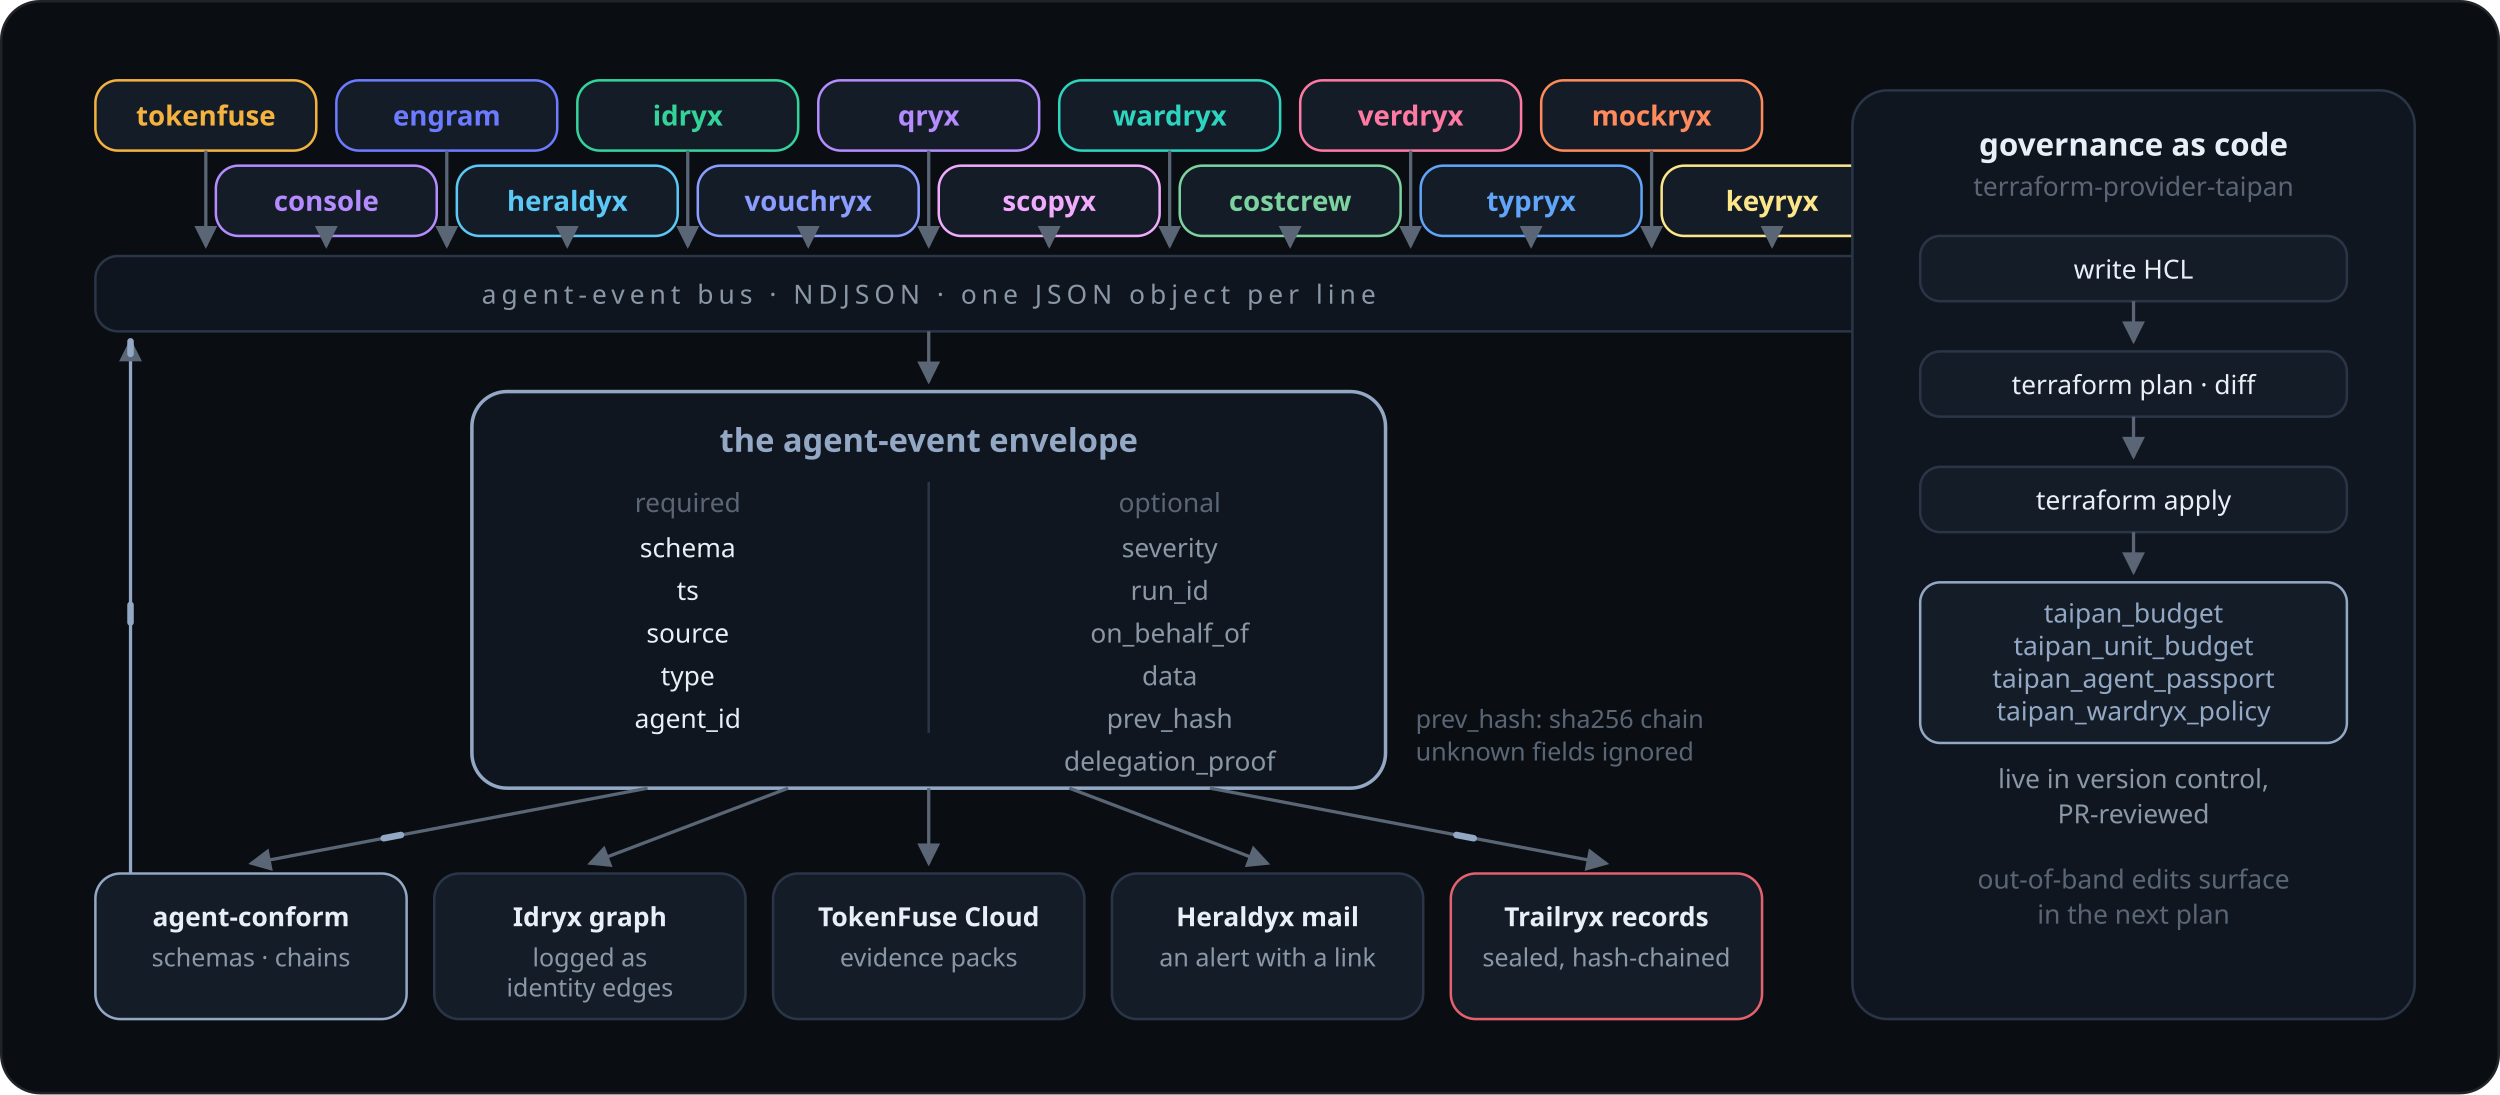
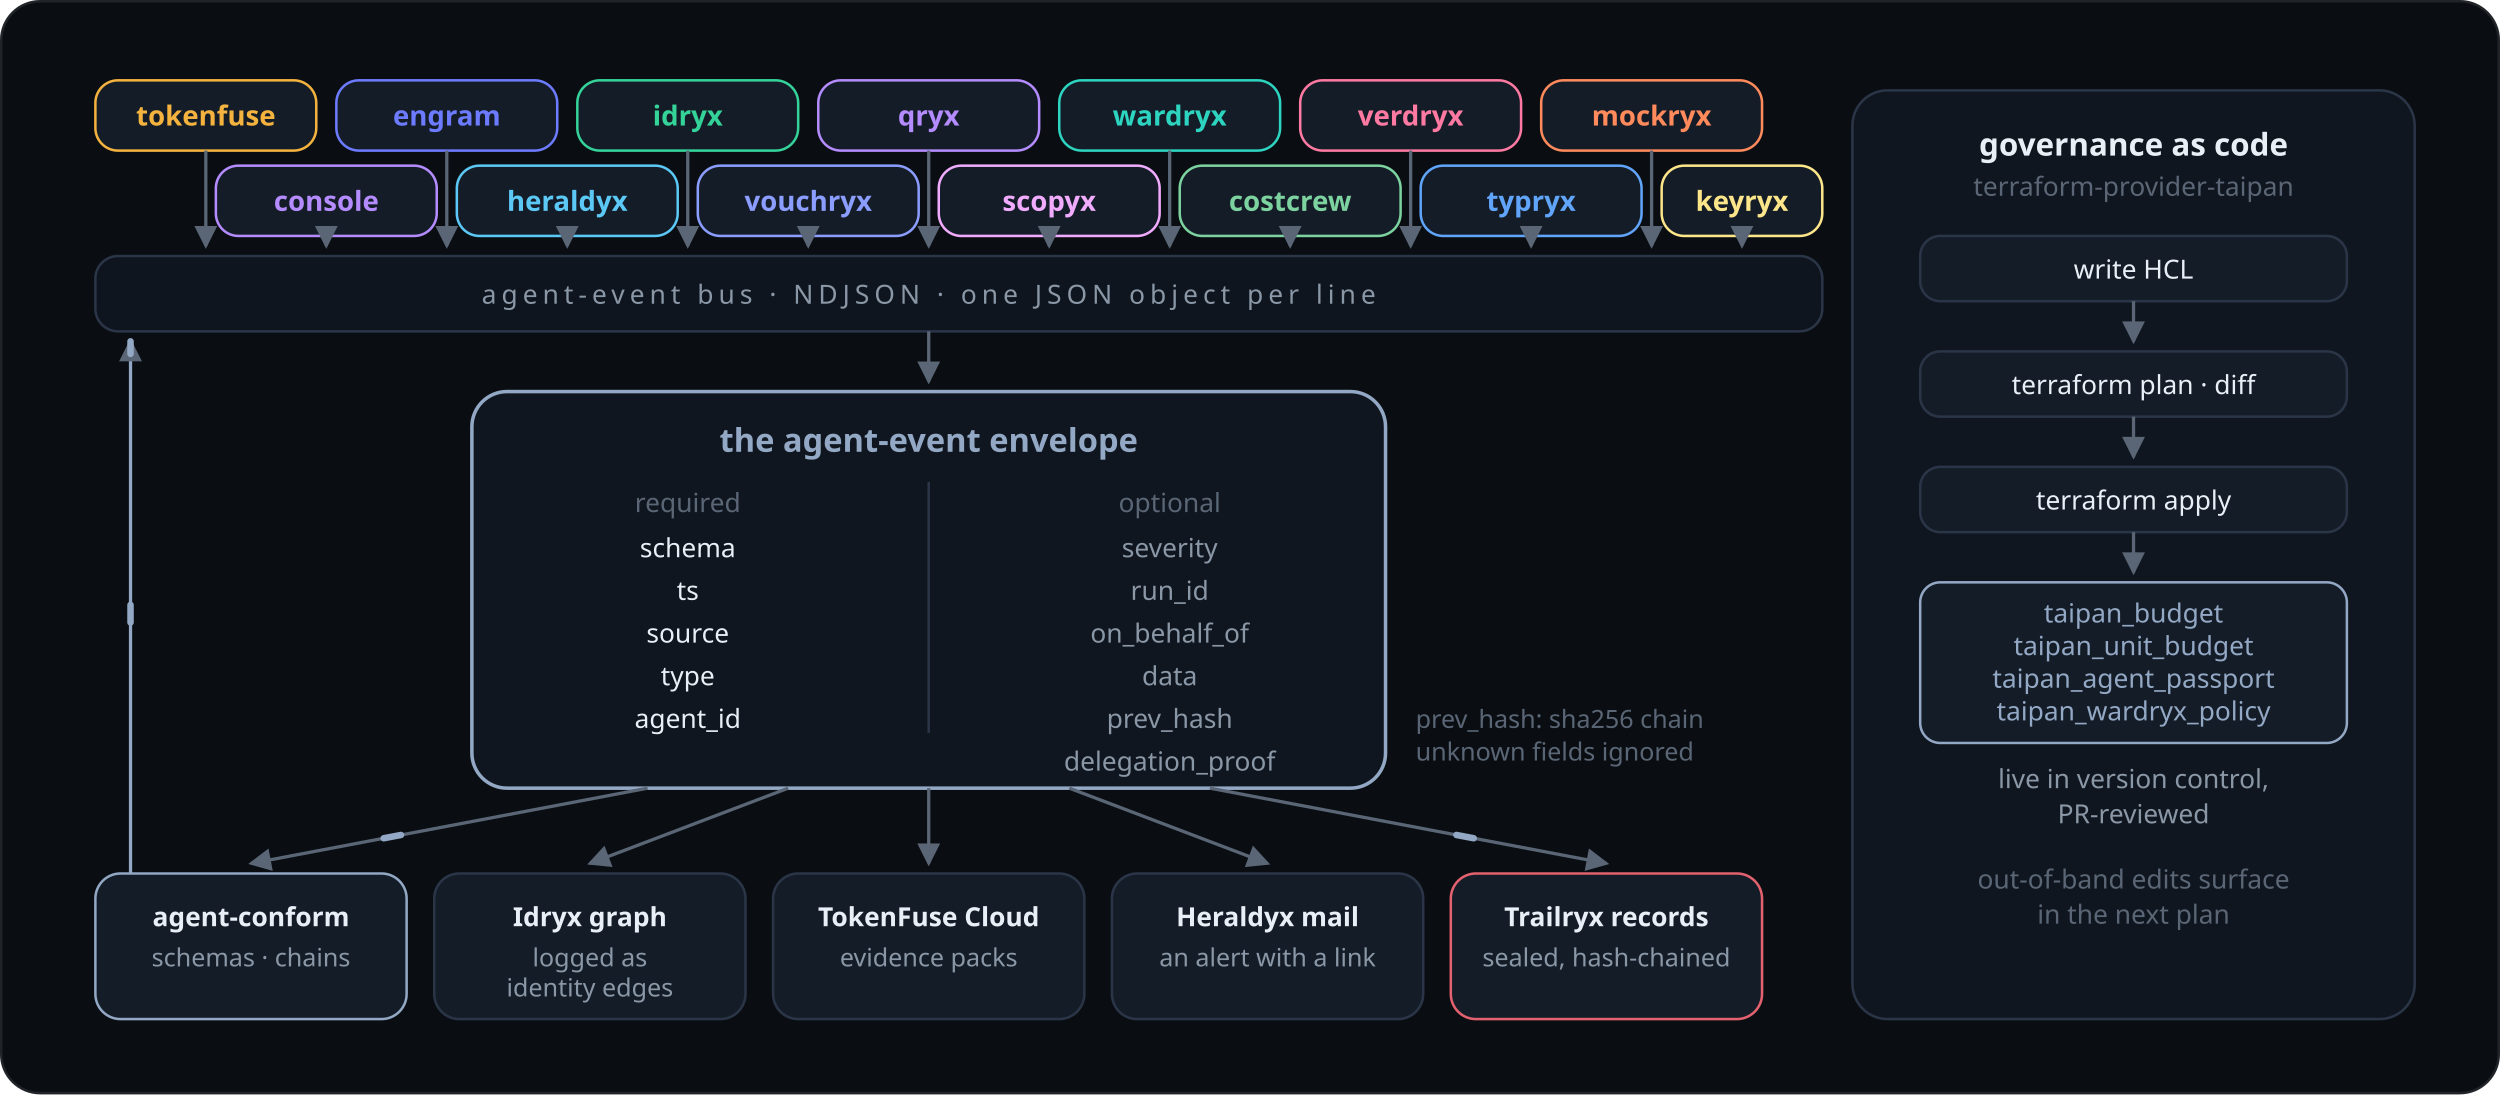
<svg xmlns="http://www.w3.org/2000/svg" viewBox="-18 -18 996 436" width="996" height="436" role="img" aria-label="Platform: fifteen registered sources write one envelope onto one NDJSON bus, and five consumers read it back">
  <rect x="-18" y="-18" width="996" height="436" rx="16" fill="#0A0E13" />
  <rect x="-17.5" y="-17.5" width="995" height="435" rx="15.5" fill="none" stroke="rgba(255,255,255,.09)" />
  <defs>
    <marker id="ap" viewBox="0 0 8 8" refX="7" refY="4" markerWidth="7" markerHeight="7" orient="auto">
      <path d="M0 0 L8 4 L0 8 z" fill="#5A6675" />
    </marker>
  </defs>
  <g font-family="ui-monospace,Menlo" text-anchor="middle">
    <g font-size="11" font-weight="700">
      <rect x="20" y="14" width="88" height="28" rx="9" fill="#141C27" stroke="#F4B23E" />
      <text x="64" y="32" fill="#F4B23E">tokenfuse</text>
      <rect x="116" y="14" width="88" height="28" rx="9" fill="#141C27" stroke="#6C7BFF" />
      <text x="160" y="32" fill="#6C7BFF">engram</text>
      <rect x="212" y="14" width="88" height="28" rx="9" fill="#141C27" stroke="#34D399" />
      <text x="256" y="32" fill="#34D399">idryx</text>
      <rect x="308" y="14" width="88" height="28" rx="9" fill="#141C27" stroke="#B48CFF" />
      <text x="352" y="32" fill="#B48CFF">qryx</text>
      <rect x="404" y="14" width="88" height="28" rx="9" fill="#141C27" stroke="#2DD4BF" />
      <text x="448" y="32" fill="#2DD4BF">wardryx</text>
      <rect x="500" y="14" width="88" height="28" rx="9" fill="#141C27" stroke="#FF7AA2" />
      <text x="544" y="32" fill="#FF7AA2">verdryx</text>
      <rect x="596" y="14" width="88" height="28" rx="9" fill="#141C27" stroke="#FF8A5B" />
      <text x="640" y="32" fill="#FF8A5B">mockryx</text>
      <rect x="68" y="48" width="88" height="28" rx="9" fill="#141C27" stroke="#B48CFF" />
      <text x="112" y="66" fill="#B48CFF">console</text>
      <rect x="164" y="48" width="88" height="28" rx="9" fill="#141C27" stroke="#5BC8F5" />
      <text x="208" y="66" fill="#5BC8F5">heraldyx</text>
      <rect x="260" y="48" width="88" height="28" rx="9" fill="#141C27" stroke="#8B9DFF" />
      <text x="304" y="66" fill="#8B9DFF">vouchryx</text>
      <rect x="356" y="48" width="88" height="28" rx="9" fill="#141C27" stroke="#F0ABFC" />
      <text x="400" y="66" fill="#F0ABFC">scopyx</text>
      <rect x="452" y="48" width="88" height="28" rx="9" fill="#141C27" stroke="#7DD3A0" />
      <text x="496" y="66" fill="#7DD3A0">costcrew</text>
      <rect x="548" y="48" width="88" height="28" rx="9" fill="#141C27" stroke="#60A5FA" />
      <text x="592" y="66" fill="#60A5FA">typryx</text>
-       <rect x="644" y="48" width="88" height="28" rx="9" fill="#141C27" stroke="#FDE68A" />
-       <text x="688" y="66" fill="#FDE68A">keyryx</text>
-     </g>
-     <rect x="20" y="84" width="712" height="30" rx="9" fill="#0F151E" stroke="#2a3547" />
+       <rect x="644" y="48" width="64" height="28" rx="9" fill="#141C27" stroke="#FDE68A" />
+       <text x="676" y="66" fill="#FDE68A">keyryx</text>
+     </g>
+     <rect x="20" y="84" width="688" height="30" rx="9" fill="#0F151E" stroke="#2a3547" />
    <text x="352" y="103" fill="#8A97A6" font-size="10.5" letter-spacing="2">agent-event bus · NDJSON · one JSON object per line</text>
    <rect x="170" y="138" width="364" height="158" rx="14" fill="#10161F" stroke="#93A8C4" stroke-width="1.4">
      <animate attributeName="stroke-opacity" values="1;.45;1" dur="3.4s" repeatCount="indefinite" />
    </rect>
    <text x="352" y="162" fill="#93A8C4" font-size="13" font-weight="700">the agent-event envelope</text>
    <line x1="352" y1="174" x2="352" y2="274" stroke="#2a3547" />
    <text x="256" y="186" fill="#5A6675" font-size="10.5">required</text>
    <text x="448" y="186" fill="#5A6675" font-size="10.5">optional</text>
    <g font-size="10.5" fill="#E9EFF6">
      <text x="256" y="204">schema</text>
      <text x="256" y="221">ts</text>
      <text x="256" y="238">source</text>
      <text x="256" y="255">type</text>
      <text x="256" y="272">agent_id</text>
    </g>
    <g font-size="10.5" fill="#8A97A6">
      <text x="448" y="204">severity</text>
      <text x="448" y="221">run_id</text>
      <text x="448" y="238">on_behalf_of</text>
      <text x="448" y="255">data</text>
      <text x="448" y="272">prev_hash</text>
      <text x="448" y="289">delegation_proof</text>
    </g>
    <g fill="#5A6675" font-size="10" text-anchor="start">
      <text x="546" y="272">prev_hash: sha256 chain</text>
      <text x="546" y="285">unknown fields ignored</text>
    </g>
    <g font-size="10.5" font-weight="700">
      <rect x="20" y="330" width="124" height="58" rx="10" fill="#141C27" stroke="#93A8C4" />
      <text x="82" y="351" fill="#E9EFF6">agent-conform</text>
      <rect x="155" y="330" width="124" height="58" rx="10" fill="#141C27" stroke="#2a3547" />
      <text x="217" y="351" fill="#E9EFF6">Idryx graph</text>
      <rect x="290" y="330" width="124" height="58" rx="10" fill="#141C27" stroke="#2a3547" />
      <text x="352" y="351" fill="#E9EFF6">TokenFuse Cloud</text>
      <rect x="425" y="330" width="124" height="58" rx="10" fill="#141C27" stroke="#2a3547" />
      <text x="487" y="351" fill="#E9EFF6">Heraldyx mail</text>
      <rect x="560" y="330" width="124" height="58" rx="10" fill="#141C27" stroke="#E4626F" />
      <text x="622" y="351" fill="#E9EFF6">Trailryx records</text>
    </g>
    <g font-size="10" fill="#8A97A6">
      <text x="82" y="367">schemas · chains</text>
      <text x="217" y="367">logged as</text>
      <text x="217" y="379">identity edges</text>
      <text x="352" y="367">evidence packs</text>
      <text x="487" y="367">an alert with a link</text>
      <text x="622" y="367">sealed, hash-chained</text>
    </g>
    <rect x="720" y="18" width="224" height="370" rx="14" fill="#10161F" stroke="#2a3547" />
    <text x="832" y="44" fill="#E9EFF6" font-size="12.5" font-weight="700">governance as code</text>
    <text x="832" y="60" fill="#5A6675" font-size="10.5">terraform-provider-taipan</text>
    <g font-size="10.5">
      <rect x="747" y="76" width="170" height="26" rx="8" fill="#141C27" stroke="#2a3547" />
      <text x="832" y="93" fill="#E9EFF6">write HCL</text>
      <rect x="747" y="122" width="170" height="26" rx="8" fill="#141C27" stroke="#2a3547" />
      <text x="832" y="139" fill="#E9EFF6">terraform plan · diff</text>
      <rect x="747" y="168" width="170" height="26" rx="8" fill="#141C27" stroke="#2a3547" />
      <text x="832" y="185" fill="#E9EFF6">terraform apply</text>
    </g>
    <rect x="747" y="214" width="170" height="64" rx="8" fill="#141C27" stroke="#93A8C4" />
    <g font-size="10.5" fill="#93A8C4">
      <text x="832" y="230">taipan_budget</text>
      <text x="832" y="243">taipan_unit_budget</text>
      <text x="832" y="256">taipan_agent_passport</text>
      <text x="832" y="269">taipan_wardryx_policy</text>
    </g>
    <text x="832" y="296" fill="#8A97A6" font-size="10.5">live in version control,</text>
    <text x="832" y="310" fill="#8A97A6" font-size="10.5">PR-reviewed</text>
    <text x="832" y="336" fill="#5A6675" font-size="10.5">out-of-band edits surface</text>
    <text x="832" y="350" fill="#5A6675" font-size="10.5">in the next plan</text>
  </g>
  <g stroke="#5A6675" stroke-width="1.3" class="flow">
    <line x1="64" y1="42" x2="64" y2="80" marker-end="url(#ap)" />
    <line x1="160" y1="42" x2="160" y2="80" marker-end="url(#ap)" />
    <line x1="256" y1="42" x2="256" y2="80" marker-end="url(#ap)" />
    <line x1="352" y1="42" x2="352" y2="80" marker-end="url(#ap)" />
    <line x1="448" y1="42" x2="448" y2="80" marker-end="url(#ap)" />
    <line x1="544" y1="42" x2="544" y2="80" marker-end="url(#ap)" />
    <line x1="640" y1="42" x2="640" y2="80" marker-end="url(#ap)" />
    <line x1="112" y1="76" x2="112" y2="80" marker-end="url(#ap)" />
    <line x1="208" y1="76" x2="208" y2="80" marker-end="url(#ap)" />
    <line x1="304" y1="76" x2="304" y2="80" marker-end="url(#ap)" />
    <line x1="400" y1="76" x2="400" y2="80" marker-end="url(#ap)" />
    <line x1="496" y1="76" x2="496" y2="80" marker-end="url(#ap)" />
    <line x1="592" y1="76" x2="592" y2="80" marker-end="url(#ap)" />
-     <line x1="688" y1="76" x2="688" y2="80" marker-end="url(#ap)" />
+     <line x1="676" y1="76" x2="676" y2="80" stroke-dasharray="3 3" marker-end="url(#ap)" />
    <line x1="34" y1="330" x2="34" y2="118" stroke="#93A8C4" marker-end="url(#ap)" />
    <line x1="352" y1="114" x2="352" y2="134" marker-end="url(#ap)" />
    <line x1="240" y1="296" x2="82" y2="326" marker-end="url(#ap)" />
    <line x1="296" y1="296" x2="217" y2="326" marker-end="url(#ap)" />
    <line x1="352" y1="296" x2="352" y2="326" marker-end="url(#ap)" />
    <line x1="408" y1="296" x2="487" y2="326" marker-end="url(#ap)" />
    <line x1="464" y1="296" x2="622" y2="326" marker-end="url(#ap)" />
    <line x1="832" y1="102" x2="832" y2="118" marker-end="url(#ap)" />
    <line x1="832" y1="148" x2="832" y2="164" marker-end="url(#ap)" />
    <line x1="832" y1="194" x2="832" y2="210" marker-end="url(#ap)" />
  </g>
  <g fill="none">
    <line x1="64" y1="42" x2="64" y2="80" pathLength="100" stroke="#93A8C4" stroke-width="2.6" stroke-linecap="round" stroke-dasharray="7 100" stroke-dashoffset="7">
      <animate attributeName="stroke-dashoffset" from="7" to="-100" dur="2.4s" begin="-0.00s" repeatCount="indefinite" />
    </line>
    <line x1="160" y1="42" x2="160" y2="80" pathLength="100" stroke="#93A8C4" stroke-width="2.6" stroke-linecap="round" stroke-dasharray="7 100" stroke-dashoffset="7">
      <animate attributeName="stroke-dashoffset" from="7" to="-100" dur="2.4s" begin="-0.37s" repeatCount="indefinite" />
    </line>
    <line x1="256" y1="42" x2="256" y2="80" pathLength="100" stroke="#93A8C4" stroke-width="2.6" stroke-linecap="round" stroke-dasharray="7 100" stroke-dashoffset="7">
      <animate attributeName="stroke-dashoffset" from="7" to="-100" dur="2.4s" begin="-0.74s" repeatCount="indefinite" />
    </line>
    <line x1="352" y1="42" x2="352" y2="80" pathLength="100" stroke="#93A8C4" stroke-width="2.6" stroke-linecap="round" stroke-dasharray="7 100" stroke-dashoffset="7">
      <animate attributeName="stroke-dashoffset" from="7" to="-100" dur="2.4s" begin="-1.11s" repeatCount="indefinite" />
    </line>
    <line x1="448" y1="42" x2="448" y2="80" pathLength="100" stroke="#93A8C4" stroke-width="2.6" stroke-linecap="round" stroke-dasharray="7 100" stroke-dashoffset="7">
      <animate attributeName="stroke-dashoffset" from="7" to="-100" dur="2.4s" begin="-1.48s" repeatCount="indefinite" />
    </line>
    <line x1="544" y1="42" x2="544" y2="80" pathLength="100" stroke="#93A8C4" stroke-width="2.6" stroke-linecap="round" stroke-dasharray="7 100" stroke-dashoffset="7">
      <animate attributeName="stroke-dashoffset" from="7" to="-100" dur="2.4s" begin="-1.85s" repeatCount="indefinite" />
    </line>
    <line x1="640" y1="42" x2="640" y2="80" pathLength="100" stroke="#93A8C4" stroke-width="2.6" stroke-linecap="round" stroke-dasharray="7 100" stroke-dashoffset="7">
      <animate attributeName="stroke-dashoffset" from="7" to="-100" dur="2.4s" begin="-2.22s" repeatCount="indefinite" />
    </line>
    <line x1="112" y1="76" x2="112" y2="80" pathLength="100" stroke="#93A8C4" stroke-width="2.6" stroke-linecap="round" stroke-dasharray="7 100" stroke-dashoffset="7">
      <animate attributeName="stroke-dashoffset" from="7" to="-100" dur="2.4s" begin="-2.59s" repeatCount="indefinite" />
    </line>
    <line x1="208" y1="76" x2="208" y2="80" pathLength="100" stroke="#93A8C4" stroke-width="2.6" stroke-linecap="round" stroke-dasharray="7 100" stroke-dashoffset="7">
      <animate attributeName="stroke-dashoffset" from="7" to="-100" dur="2.4s" begin="-2.96s" repeatCount="indefinite" />
    </line>
    <line x1="304" y1="76" x2="304" y2="80" pathLength="100" stroke="#93A8C4" stroke-width="2.6" stroke-linecap="round" stroke-dasharray="7 100" stroke-dashoffset="7">
      <animate attributeName="stroke-dashoffset" from="7" to="-100" dur="2.4s" begin="-3.33s" repeatCount="indefinite" />
    </line>
    <line x1="400" y1="76" x2="400" y2="80" pathLength="100" stroke="#93A8C4" stroke-width="2.6" stroke-linecap="round" stroke-dasharray="7 100" stroke-dashoffset="7">
      <animate attributeName="stroke-dashoffset" from="7" to="-100" dur="2.4s" begin="-3.70s" repeatCount="indefinite" />
    </line>
    <line x1="496" y1="76" x2="496" y2="80" pathLength="100" stroke="#93A8C4" stroke-width="2.6" stroke-linecap="round" stroke-dasharray="7 100" stroke-dashoffset="7">
      <animate attributeName="stroke-dashoffset" from="7" to="-100" dur="2.4s" begin="-4.07s" repeatCount="indefinite" />
    </line>
    <line x1="592" y1="76" x2="592" y2="80" pathLength="100" stroke="#93A8C4" stroke-width="2.6" stroke-linecap="round" stroke-dasharray="7 100" stroke-dashoffset="7">
      <animate attributeName="stroke-dashoffset" from="7" to="-100" dur="2.4s" begin="-4.44s" repeatCount="indefinite" />
    </line>
-     <line x1="688" y1="76" x2="688" y2="80" pathLength="100" stroke="#93A8C4" stroke-width="2.6" stroke-linecap="round" stroke-dasharray="7 100" stroke-dashoffset="7">
+     <line x1="676" y1="76" x2="676" y2="80" pathLength="100" stroke="#93A8C4" stroke-width="2.6" stroke-linecap="round" stroke-dasharray="7 100" stroke-dashoffset="7">
      <animate attributeName="stroke-dashoffset" from="7" to="-100" dur="2.4s" begin="-4.81s" repeatCount="indefinite" />
    </line>
    <line x1="34" y1="330" x2="34" y2="118" pathLength="100" stroke="#93A8C4" stroke-width="2.6" stroke-linecap="round" stroke-dasharray="7 100" stroke-dashoffset="7">
      <animate attributeName="stroke-dashoffset" from="7" to="-100" dur="2.4s" begin="-5.18s" repeatCount="indefinite" />
    </line>
    <line x1="352" y1="114" x2="352" y2="134" pathLength="100" stroke="#93A8C4" stroke-width="2.6" stroke-linecap="round" stroke-dasharray="7 100" stroke-dashoffset="7">
      <animate attributeName="stroke-dashoffset" from="7" to="-100" dur="2.4s" begin="-5.55s" repeatCount="indefinite" />
    </line>
    <line x1="240" y1="296" x2="82" y2="326" pathLength="100" stroke="#93A8C4" stroke-width="2.6" stroke-linecap="round" stroke-dasharray="7 100" stroke-dashoffset="7">
      <animate attributeName="stroke-dashoffset" from="7" to="-100" dur="2.4s" begin="-5.92s" repeatCount="indefinite" />
    </line>
    <line x1="296" y1="296" x2="217" y2="326" pathLength="100" stroke="#93A8C4" stroke-width="2.6" stroke-linecap="round" stroke-dasharray="7 100" stroke-dashoffset="7">
      <animate attributeName="stroke-dashoffset" from="7" to="-100" dur="2.4s" begin="-6.29s" repeatCount="indefinite" />
    </line>
    <line x1="352" y1="296" x2="352" y2="326" pathLength="100" stroke="#93A8C4" stroke-width="2.6" stroke-linecap="round" stroke-dasharray="7 100" stroke-dashoffset="7">
      <animate attributeName="stroke-dashoffset" from="7" to="-100" dur="2.4s" begin="-6.66s" repeatCount="indefinite" />
    </line>
    <line x1="408" y1="296" x2="487" y2="326" pathLength="100" stroke="#93A8C4" stroke-width="2.6" stroke-linecap="round" stroke-dasharray="7 100" stroke-dashoffset="7">
      <animate attributeName="stroke-dashoffset" from="7" to="-100" dur="2.4s" begin="-7.03s" repeatCount="indefinite" />
    </line>
    <line x1="464" y1="296" x2="622" y2="326" pathLength="100" stroke="#93A8C4" stroke-width="2.6" stroke-linecap="round" stroke-dasharray="7 100" stroke-dashoffset="7">
      <animate attributeName="stroke-dashoffset" from="7" to="-100" dur="2.4s" begin="-7.40s" repeatCount="indefinite" />
    </line>
    <line x1="832" y1="102" x2="832" y2="118" pathLength="100" stroke="#93A8C4" stroke-width="2.6" stroke-linecap="round" stroke-dasharray="7 100" stroke-dashoffset="7">
      <animate attributeName="stroke-dashoffset" from="7" to="-100" dur="2.4s" begin="-7.77s" repeatCount="indefinite" />
    </line>
    <line x1="832" y1="148" x2="832" y2="164" pathLength="100" stroke="#93A8C4" stroke-width="2.6" stroke-linecap="round" stroke-dasharray="7 100" stroke-dashoffset="7">
      <animate attributeName="stroke-dashoffset" from="7" to="-100" dur="2.4s" begin="-8.14s" repeatCount="indefinite" />
    </line>
    <line x1="832" y1="194" x2="832" y2="210" pathLength="100" stroke="#93A8C4" stroke-width="2.6" stroke-linecap="round" stroke-dasharray="7 100" stroke-dashoffset="7">
      <animate attributeName="stroke-dashoffset" from="7" to="-100" dur="2.4s" begin="-8.51s" repeatCount="indefinite" />
    </line>
  </g>
</svg>
